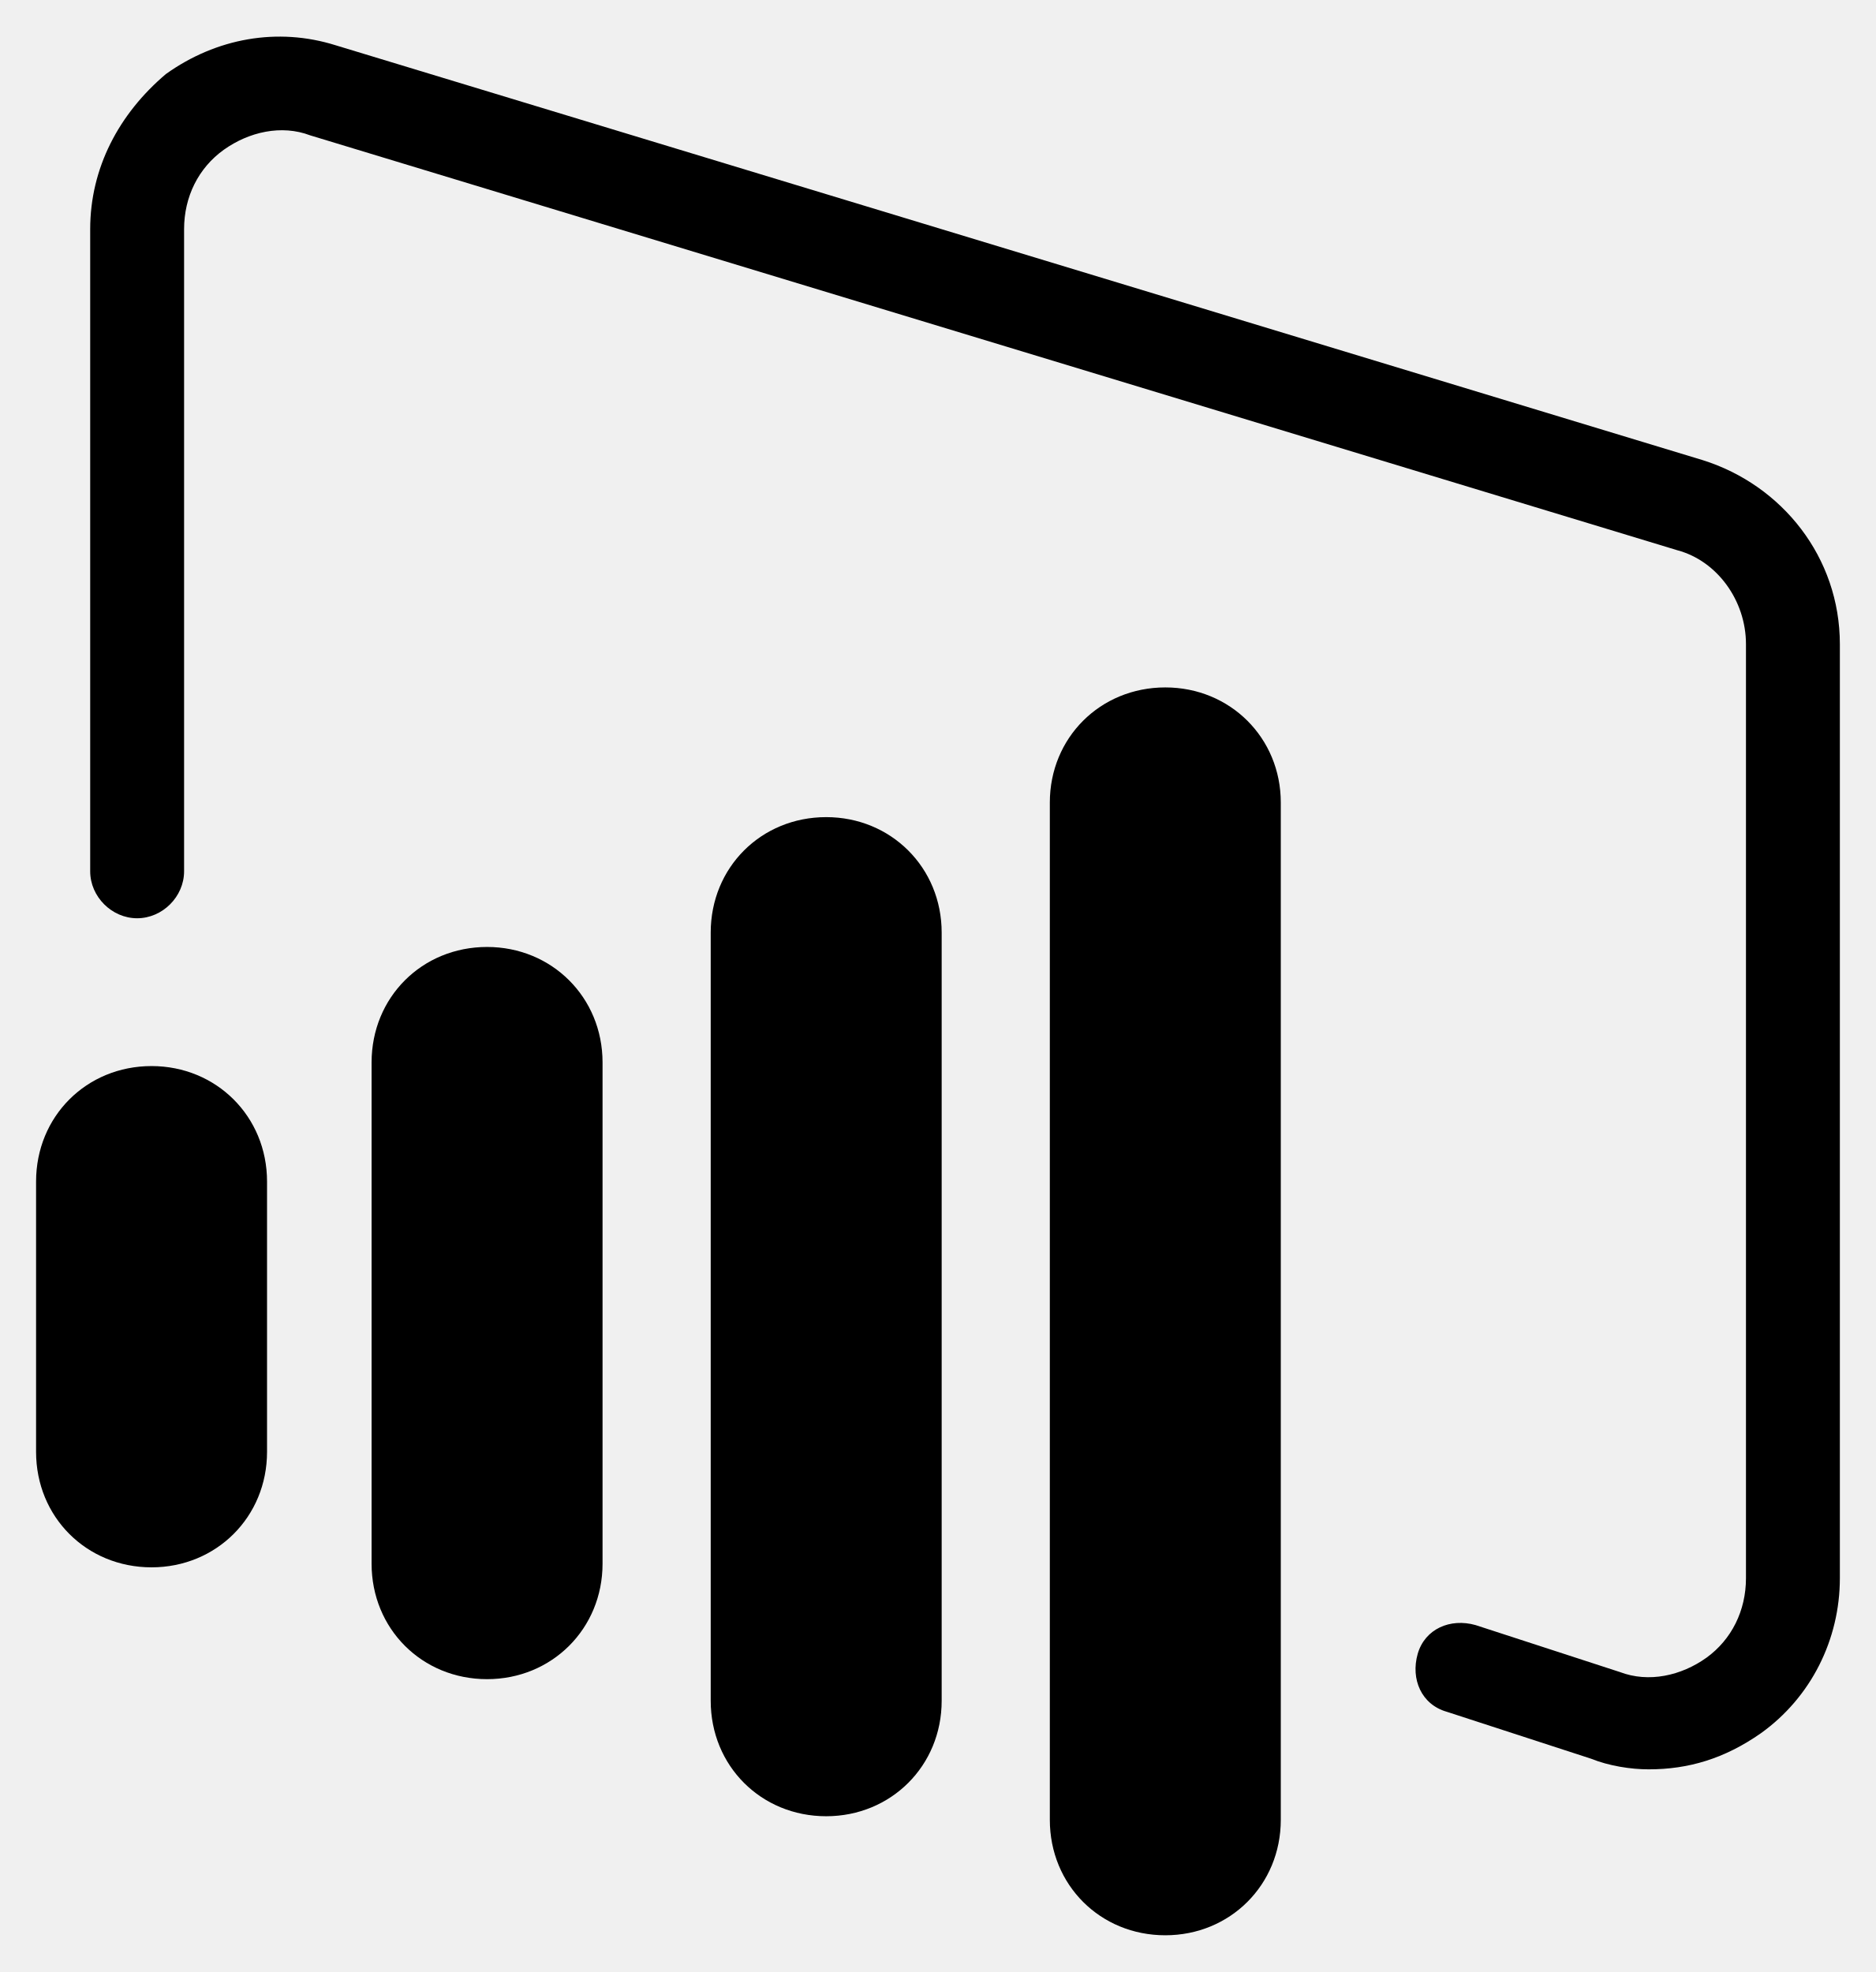
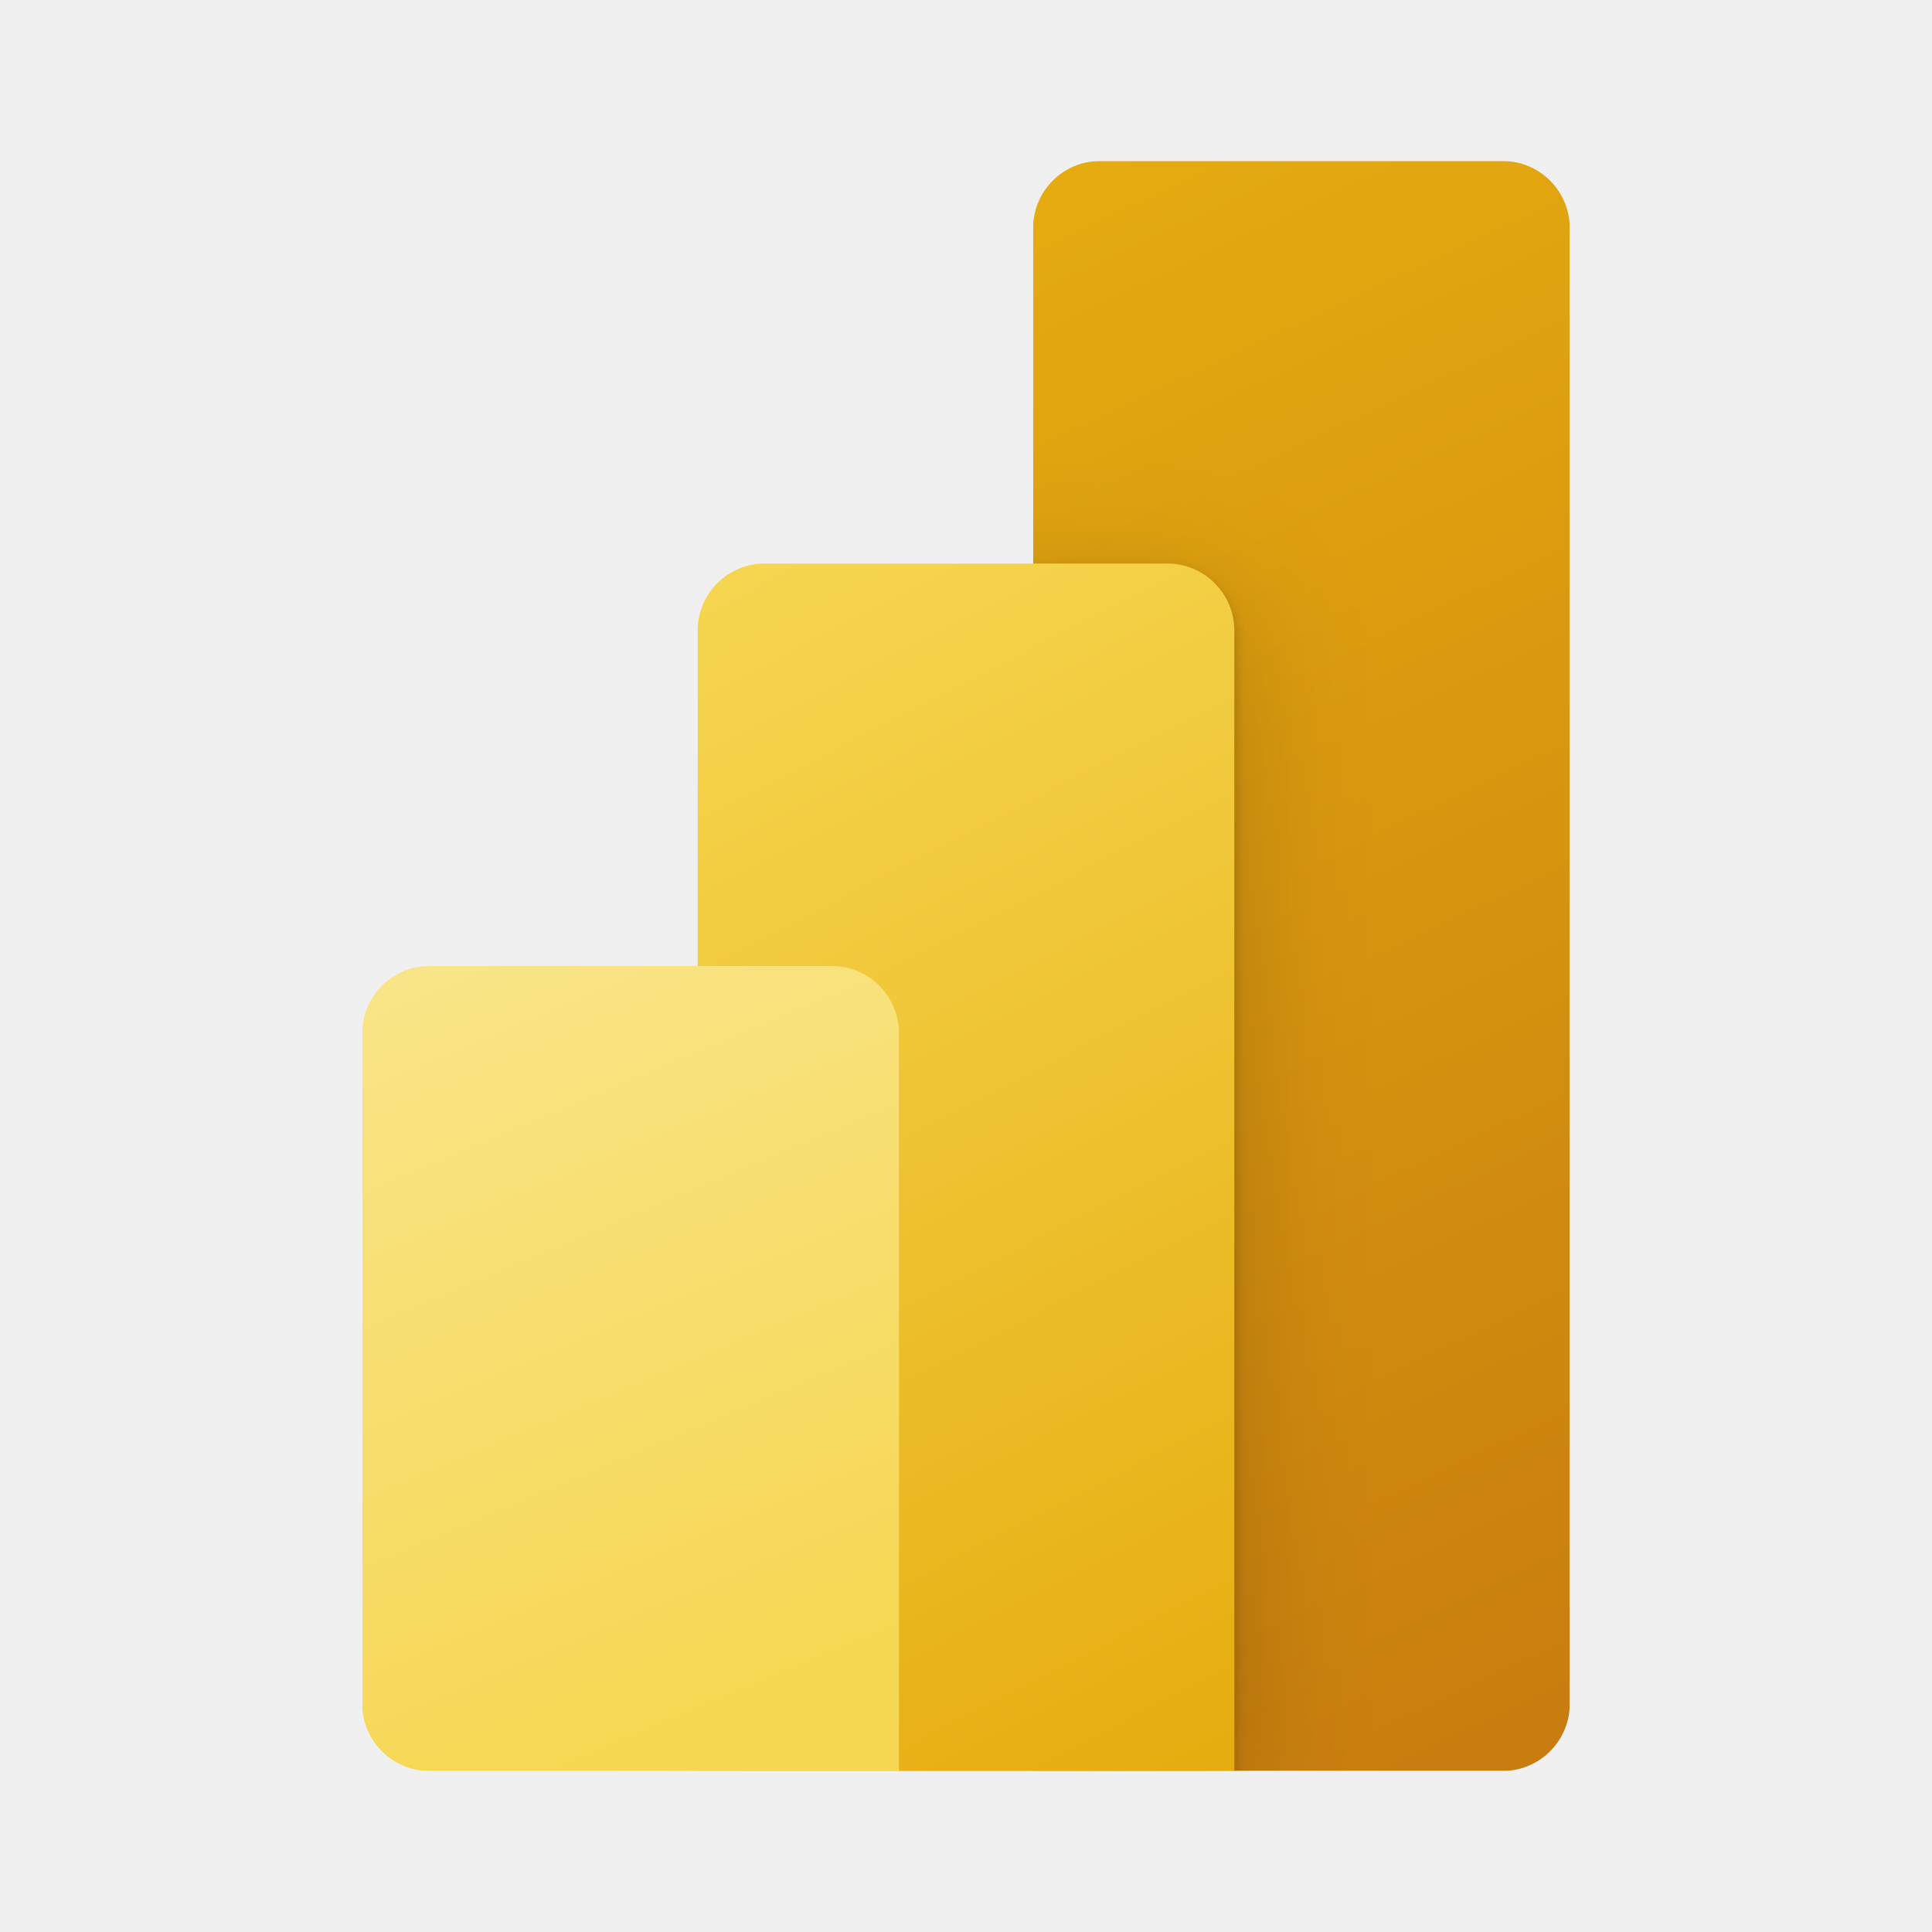
- <svg xmlns="http://www.w3.org/2000/svg" xmlns:ns1="http://schemas.microsoft.com/visio/2003/SVGExtensions/" width="0.76in" height="0.799in" viewBox="0 0 54.746 57.523" xml:space="preserve" color-interpolation-filters="sRGB" class="st2">
-   <ns1:documentProperties ns1:langID="1033" ns1:viewMarkup="false" />
-   <style type="text/css">
- 	
- 		.st1 {fill:#000000;stroke:none;stroke-linecap:butt;stroke-width:1.053}
- 		.st2 {fill:none;fill-rule:evenodd;font-size:12px;overflow:visible;stroke-linecap:square;stroke-miterlimit:3}
- 	
- 	</style>
-   <g ns1:mID="0" ns1:index="1" ns1:groupContext="foregroundPage">
-     <ns1:pageProperties ns1:drawingScale="1" ns1:pageScale="1" ns1:drawingUnits="19" ns1:shadowOffsetX="9" ns1:shadowOffsetY="-9" />
-     <g id="group1-1" transform="translate(1.05281,-1.05281)" ns1:mID="1" ns1:groupContext="group">
-       <g id="shape2-2" ns1:mID="2" ns1:groupContext="shape" transform="translate(9.79116,-7.47497)">
-         <path d="M6.74 54.15 C6.74 56.05 5.26 57.52 3.37 57.52 C1.47 57.52 0 56.05 0 54.15 L0 39.52 C0 37.62 1.47 36.15 3.37         36.15 C5.26 36.15 6.74 37.62 6.74 39.52 L6.74 54.15 Z" class="st1" />
-       </g>
-       <g id="shape3-4" ns1:mID="3" ns1:groupContext="shape" transform="translate(19.6876,-3.47428)">
-         <path d="M6.74 54.15 C6.74 56.05 5.26 57.52 3.37 57.52 C1.47 57.52 0 56.05 0 54.15 L0 31.73 C0 29.83 1.47 28.36 3.37         28.36 C5.26 28.36 6.74 29.83 6.74 31.73 L6.74 54.15 Z" class="st1" />
-       </g>
-       <g id="shape4-6" ns1:mID="4" ns1:groupContext="shape" transform="translate(9.99201E-15,-10.7387)">
-         <path d="M6.74 54.15 C6.74 56.05 5.26 57.52 3.37 57.52 C1.47 57.52 0 56.05 0 54.15 L0 46.26 C0 44.36 1.47 42.89 3.37         42.89 C5.26 42.89 6.74 44.36 6.74 46.26 L6.74 54.15 Z" class="st1" />
-       </g>
-       <g id="shape5-8" ns1:mID="5" ns1:groupContext="shape" transform="translate(29.584,1.42109E-14)">
-         <path d="M6.74 54.15 C6.74 56.05 5.26 57.52 3.37 57.52 C1.47 57.52 0 56.05 0 54.15 L0 24.46 C0 22.57 1.47 21.1 3.37         21.1 C5.26 21.1 6.74 22.57 6.74 24.46 L6.74 54.15 Z" class="st1" />
-       </g>
-       <g id="shape6-10" ns1:mID="6" ns1:groupContext="shape" transform="translate(1.57922,-4.84294)">
-         <path d="M45.48 57.52 C44.96 57.52 44.32 57.42 43.8 57.21 L39.59 55.84 C38.85 55.63 38.53 54.89 38.74 54.15 C38.95         53.42 39.69 53.1 40.43 53.31 L44.64 54.68 C45.48 55 46.43 54.79 47.17 54.26 C47.9 53.73 48.32 52.89         48.32 51.94 L48.32 24.68 C48.32 23.41 47.48 22.25 46.32 21.94 L6.42 9.83 C5.58 9.51 4.63 9.73 3.9 10.25         C3.16 10.78 2.74 11.62 2.74 12.57 L2.74 31.31 C2.74 32.05 2.11 32.68 1.37 32.68 C0.63 32.68 0 32.05         0 31.31 L0 12.57 C0 10.78 0.84 9.2 2.21 8.04 C3.68 6.99 5.47 6.67 7.16 7.2 L47.06 19.31 C49.38 20.04         51.06 22.15 51.06 24.68 L51.06 51.94 C51.06 53.73 50.22 55.42 48.75 56.47 C47.69 57.21 46.64 57.52 45.48         57.52 Z" class="st1" />
-       </g>
+ <svg xmlns="http://www.w3.org/2000/svg" width="48" height="48" fill="none">
+   <mask id="i5e5111-mask0_56017_40862" width="30" height="40" x="9" y="4" maskUnits="userSpaceOnUse" style="mask-type:alpha">
+     <path fill="#fff" d="M25.667 5.667c0-.92.746-1.667 1.666-1.667h10C38.253 4 39 4.746 39 5.667v36.665c0 .92-.746 1.667-1.667 1.667H10.667c-.92 0-1.667-.746-1.667-1.667V25.666c0-.92.747-1.666 1.667-1.666h6.667v-8.334c0-.92.746-1.666 1.666-1.666h6.667z" />
+   </mask>
+   <g mask="url(#i5e5111-mask0_56017_40862)">
+     <path fill="url(#i5e5111-paint0_linear_56017_40862)" d="M39 4v39.999H25.667V4z" />
+     <g filter="url(#i5e5111-filter0_dd_56017_40862)">
+       <path fill="url(#i5e5111-paint1_linear_56017_40862)" d="M30.667 15.666V44H17.334v-30H29c.92 0 1.667.747 1.667 1.667" />
    </g>
+     <path fill="url(#i5e5111-paint2_linear_56017_40862)" d="M9 24v19.999h13.334V25.666c0-.92-.747-1.666-1.667-1.666z" />
  </g>
+   <defs>
+     <filter id="i5e5111-filter0_dd_56017_40862" width="19.999" height="36.666" x="14.001" y="11.5" color-interpolation-filters="sRGB" filterUnits="userSpaceOnUse">
+       <feFlood flood-opacity="0" result="BackgroundImageFix" />
+       <feColorMatrix in="SourceAlpha" result="hardAlpha" values="0 0 0 0 0 0 0 0 0 0 0 0 0 0 0 0 0 0 127 0" />
+       <feOffset dy=".158" />
+       <feGaussianBlur stdDeviation=".158" />
+       <feColorMatrix values="0 0 0 0 0 0 0 0 0 0 0 0 0 0 0 0 0 0 0.2 0" />
+       <feBlend in2="BackgroundImageFix" result="effect1_dropShadow_56017_40862" />
+       <feColorMatrix in="SourceAlpha" result="hardAlpha" values="0 0 0 0 0 0 0 0 0 0 0 0 0 0 0 0 0 0 127 0" />
+       <feOffset dy=".833" />
+       <feGaussianBlur stdDeviation="1.667" />
+       <feColorMatrix values="0 0 0 0 0 0 0 0 0 0 0 0 0 0 0 0 0 0 0.18 0" />
+       <feBlend in2="effect1_dropShadow_56017_40862" result="effect2_dropShadow_56017_40862" />
+       <feBlend in="SourceGraphic" in2="effect2_dropShadow_56017_40862" result="shape" />
+     </filter>
+     <linearGradient id="i5e5111-paint0_linear_56017_40862" x1="23.445" x2="41.027" y1="4" y2="41.268" gradientUnits="userSpaceOnUse">
+       <stop stop-color="#E6AD10" />
+       <stop offset="1" stop-color="#C87E0E" />
+     </linearGradient>
+     <linearGradient id="i5e5111-paint1_linear_56017_40862" x1="17.333" x2="32.119" y1="14" y2="42.677" gradientUnits="userSpaceOnUse">
+       <stop stop-color="#F6D751" />
+       <stop offset="1" stop-color="#E6AD10" />
+     </linearGradient>
+     <linearGradient id="i5e5111-paint2_linear_56017_40862" x1="8.999" x2="17.17" y1="24" y2="43.365" gradientUnits="userSpaceOnUse">
+       <stop stop-color="#F9E589" />
+       <stop offset="1" stop-color="#F6D751" />
+     </linearGradient>
+   </defs>
</svg>
